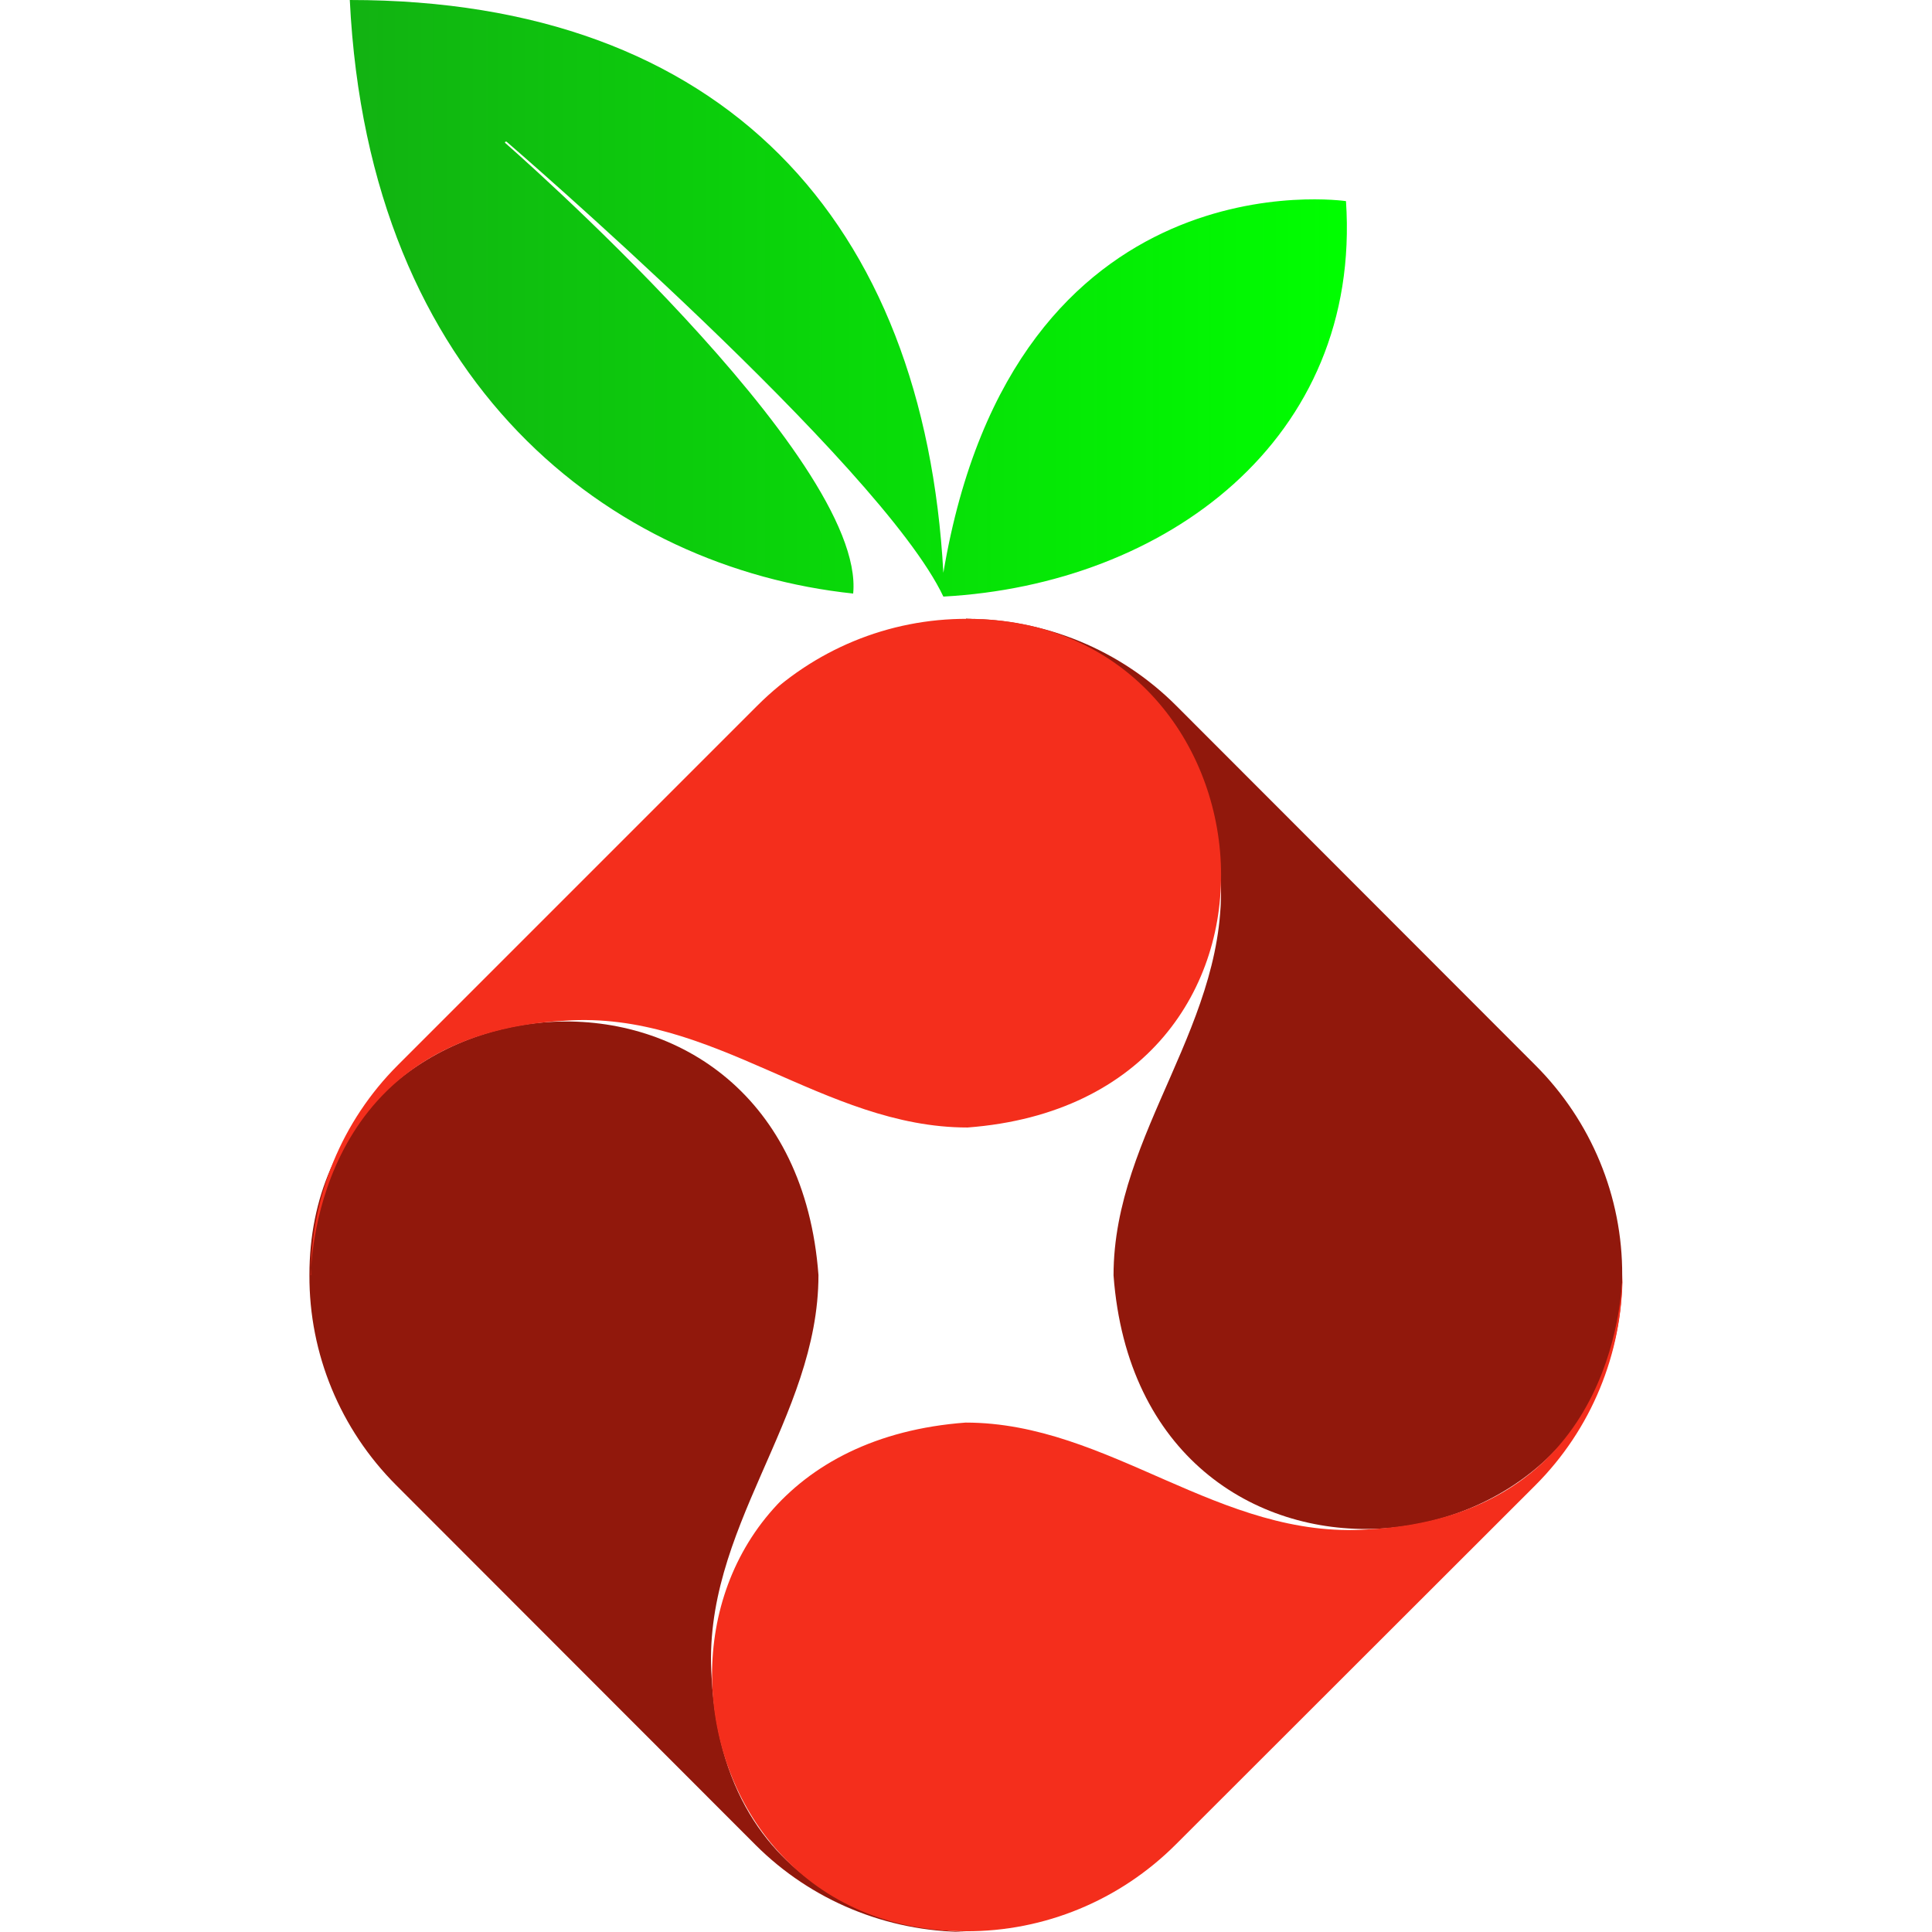
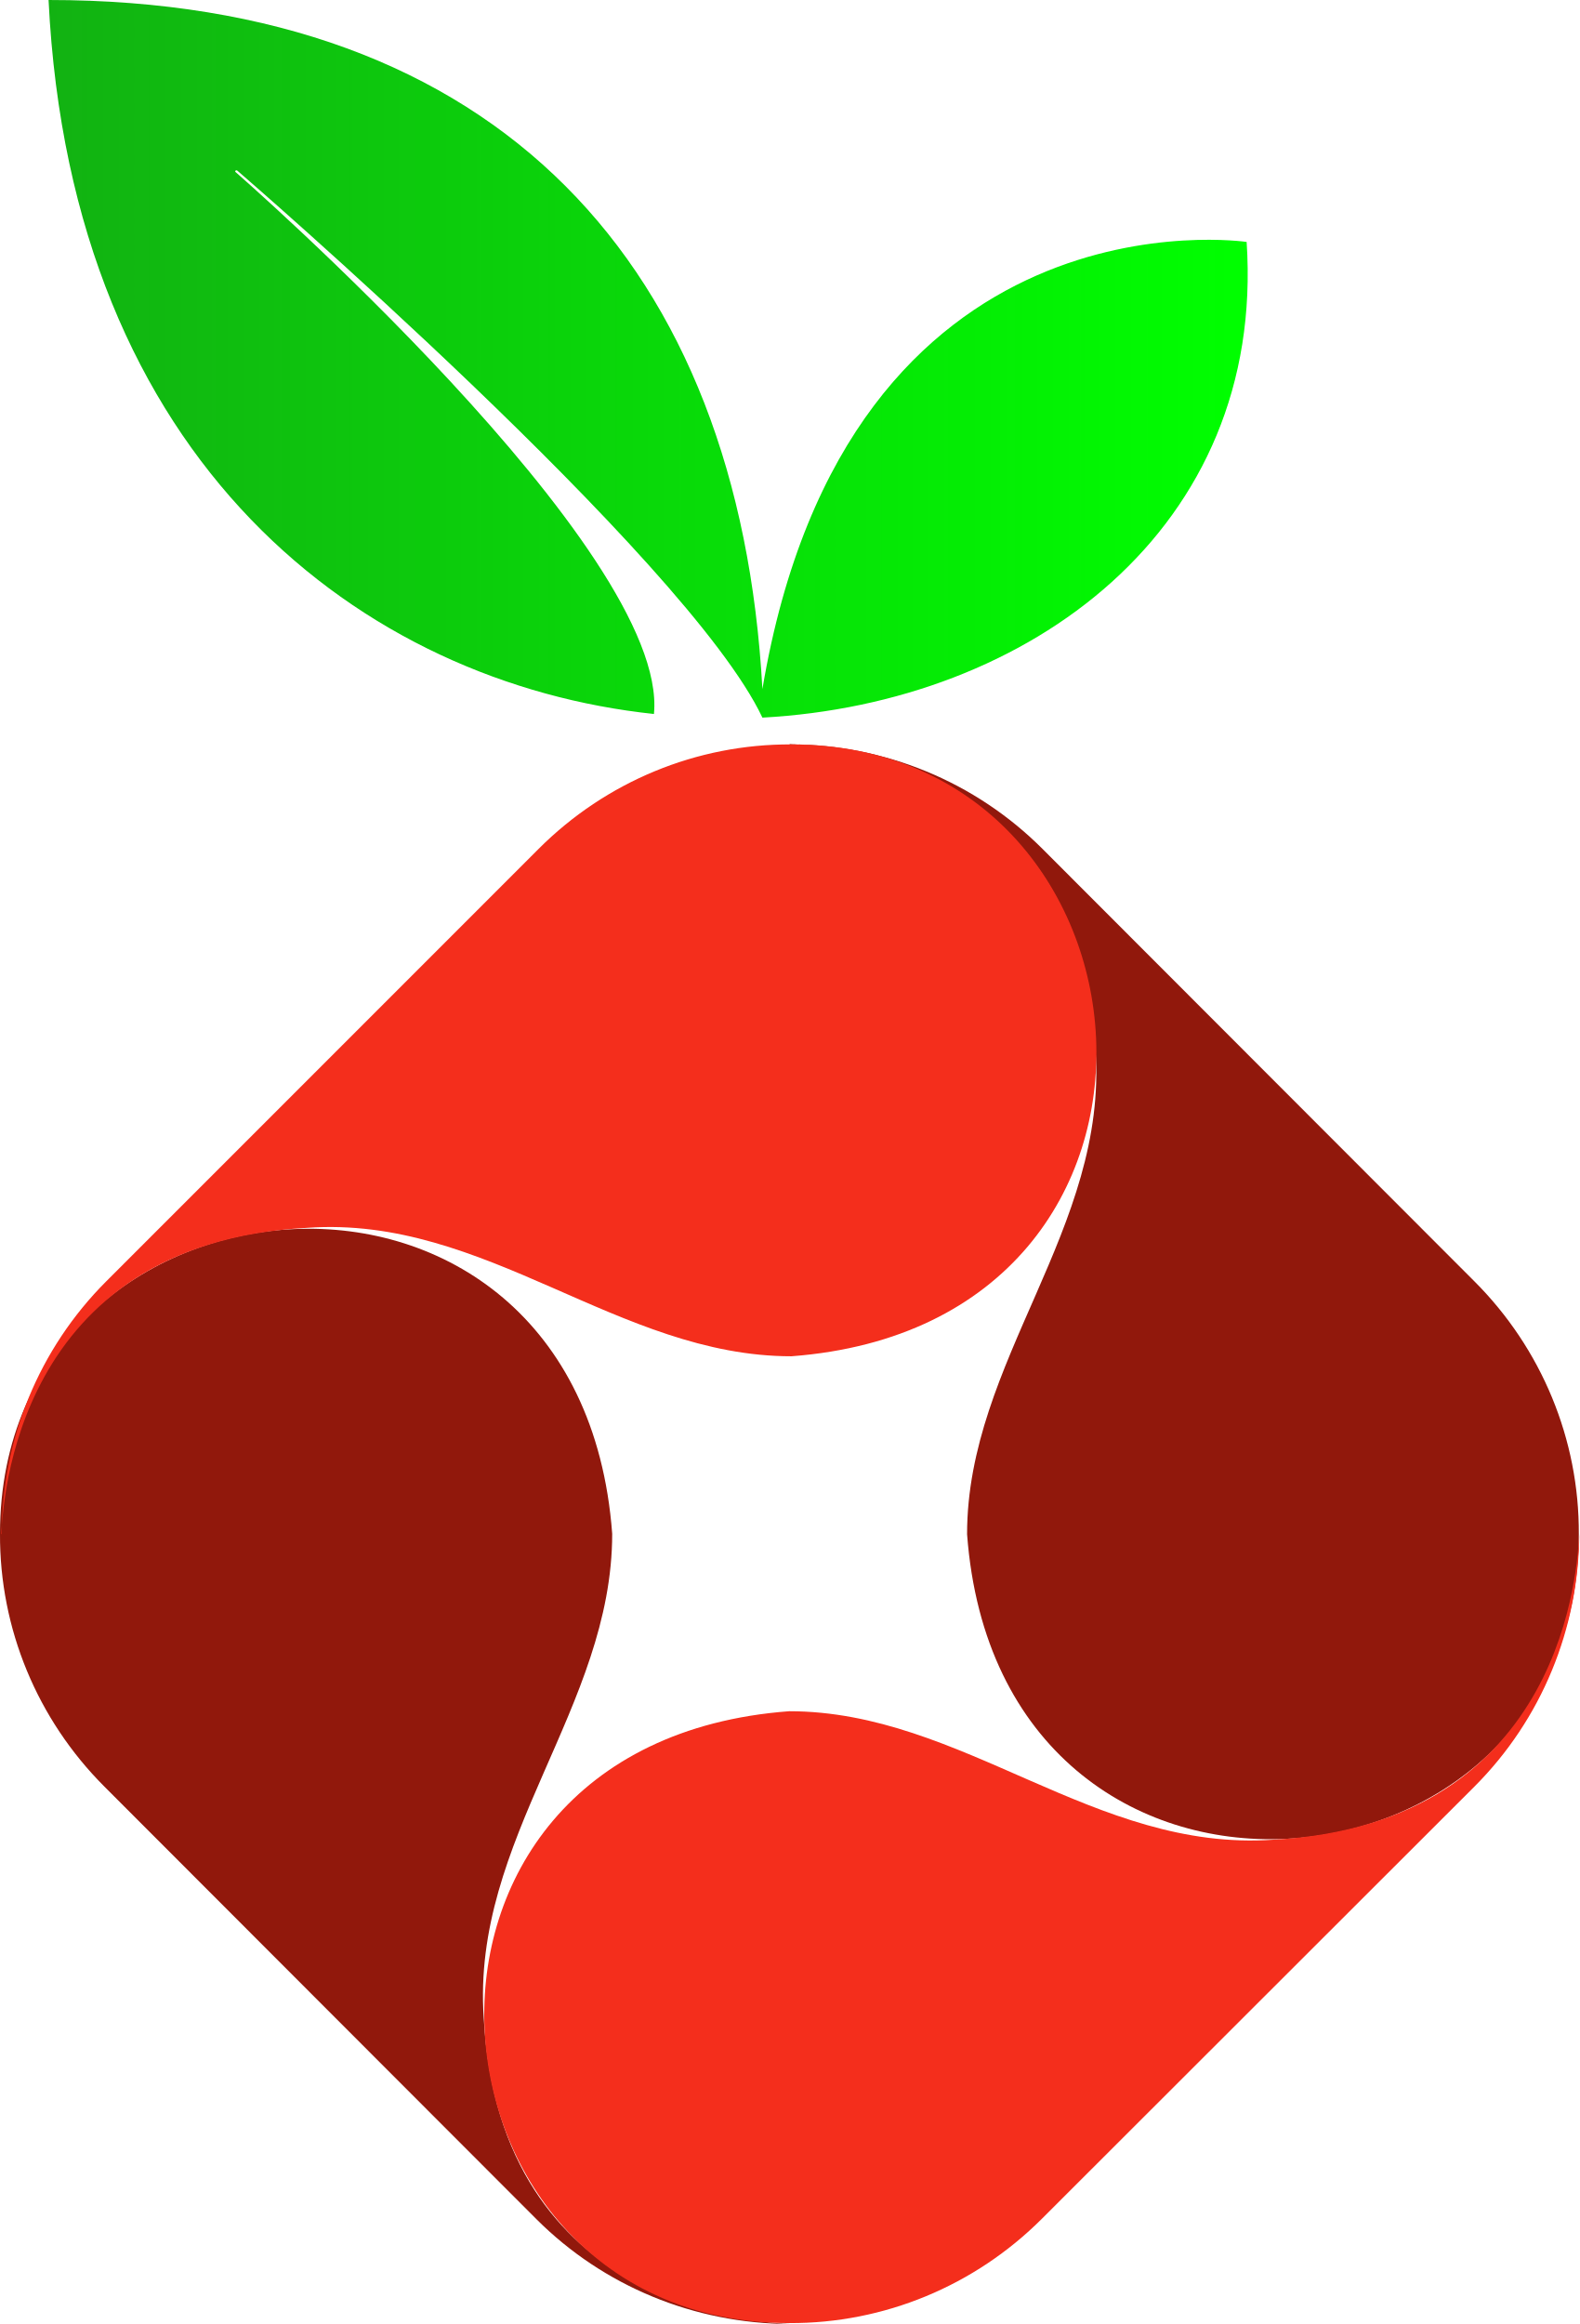
- <svg xmlns="http://www.w3.org/2000/svg" xml:space="preserve" viewBox="0 0 512 512">
-   <linearGradient id="pi-hole_svg__a" x1="1124.653" x2="1839.97" y1="-669.315" y2="-669.315" gradientTransform="matrix(.3694 0 0 -.3694 -322.747 -168.195)" gradientUnits="userSpaceOnUse">
-     <stop offset="0" style="stop-color:#12b212" />
-     <stop offset="1" style="stop-color:#0f0" />
+ <svg xmlns="http://www.w3.org/2000/svg" version="1.1" viewBox="0 0 348 512">
+   <linearGradient id="pi-hole_svg__a" x1="1124.7" x2="1840" y1="-669.32" y2="-669.32" gradientTransform="matrix(.3694 0 0 -.3694 -404.75 -168.2)" gradientUnits="userSpaceOnUse">
+     <stop stop-color="#12b212" offset="0" />
+     <stop stop-color="#0f0" offset="1" />
  </linearGradient>
-   <path d="M226.1 157.3C162.1 150.5 97.7 102.2 92.7 0 191.8 0 244.9 58.7 250 151.8c18.8-111.6 106.7-98.5 106.7-98.5 4.2 63.2-47.8 101.6-106.7 104.8-16.5-35-115.7-120.5-115.7-120.5-.1-.1-.3-.1-.4 0q-.15.15 0 .3s95.7 83.4 92.2 119.4" style="fill:url(#pi-hole_svg__a)" />
-   <path d="M256 512c-6.2-.4-63.9-2.6-67.4-67.4-2.8-39.4 28.3-68.5 28.3-106.7-7.1-95.4-134.9-83.6-134.9 0-.1 20.9 8.2 40.9 23 55.7l95.2 95.3c14.8 14.8 34.8 23 55.8 23.1m0-348.1c6.2.4 63.9 2.6 67.4 67.4 2.8 39.4-28.3 68.5-28.3 106.7 7.1 95.4 134.8 83.6 134.8 0 .1-20.9-8.2-40.9-23-55.7L311.7 187c-14.8-14.8-34.8-23-55.7-23" style="fill:#91180c" />
-   <path d="M430 337.9c-.4 6.2-2.6 63.9-67.4 67.4-39.4 2.8-68.5-28.3-106.7-28.3-95.4 7.1-83.6 134.8 0 134.8 20.9.1 40.9-8.2 55.7-23l95.3-95.2c14.8-14.8 23-34.8 23.1-55.7m-347.7 0c.4-6.2 2.6-63.9 67.4-67.4 39.4-2.8 68.5 28.3 106.7 28.3 95.4-7.2 83.6-134.8 0-134.8-20.9-.1-40.9 8.2-55.7 23l-95.3 95.3c-14.8 14.8-23 34.8-23 55.7" style="fill:#f42e1c" />
+   <path d="m144.1 157.3c-64-6.8-128.4-55.1-133.4-157.3 99.1 0 152.2 58.7 157.3 151.8 18.8-111.6 106.7-98.5 106.7-98.5 4.2 63.2-47.8 101.6-106.7 104.8-16.5-35-115.7-120.5-115.7-120.5-.1-.1-.3-.1-.4 0q-.15.15 0 .3s95.7 83.4 92.2 119.4" fill="url(#pi-hole_svg__a)" />
+   <path d="m174 512c-6.2-.4-63.9-2.6-67.4-67.4-2.8-39.4 28.3-68.5 28.3-106.7-7.1-95.4-134.9-83.6-134.9 0-.1 20.9 8.2 40.9 23 55.7l95.2 95.3c14.8 14.8 34.8 23 55.8 23.1m0-348.1c6.2.4 63.9 2.6 67.4 67.4 2.8 39.4-28.3 68.5-28.3 106.7 7.1 95.4 134.8 83.6 134.8 0 .1-20.9-8.2-40.9-23-55.7l-95.2-95.3c-14.8-14.8-34.8-23-55.7-23" fill="#91180c" />
+   <path d="m348 337.9c-.4 6.2-2.6 63.9-67.4 67.4-39.4 2.8-68.5-28.3-106.7-28.3-95.4 7.1-83.6 134.8 0 134.8 20.9.1 40.9-8.2 55.7-23l95.3-95.2c14.8-14.8 23-34.8 23.1-55.7m-347.7 0c.4-6.2 2.6-63.9 67.4-67.4 39.4-2.8 68.5 28.3 106.7 28.3 95.4-7.2 83.6-134.8 0-134.8-20.9-.1-40.9 8.2-55.7 23l-95.3 95.3c-14.8 14.8-23 34.8-23 55.7" fill="#f42e1c" />
</svg>
